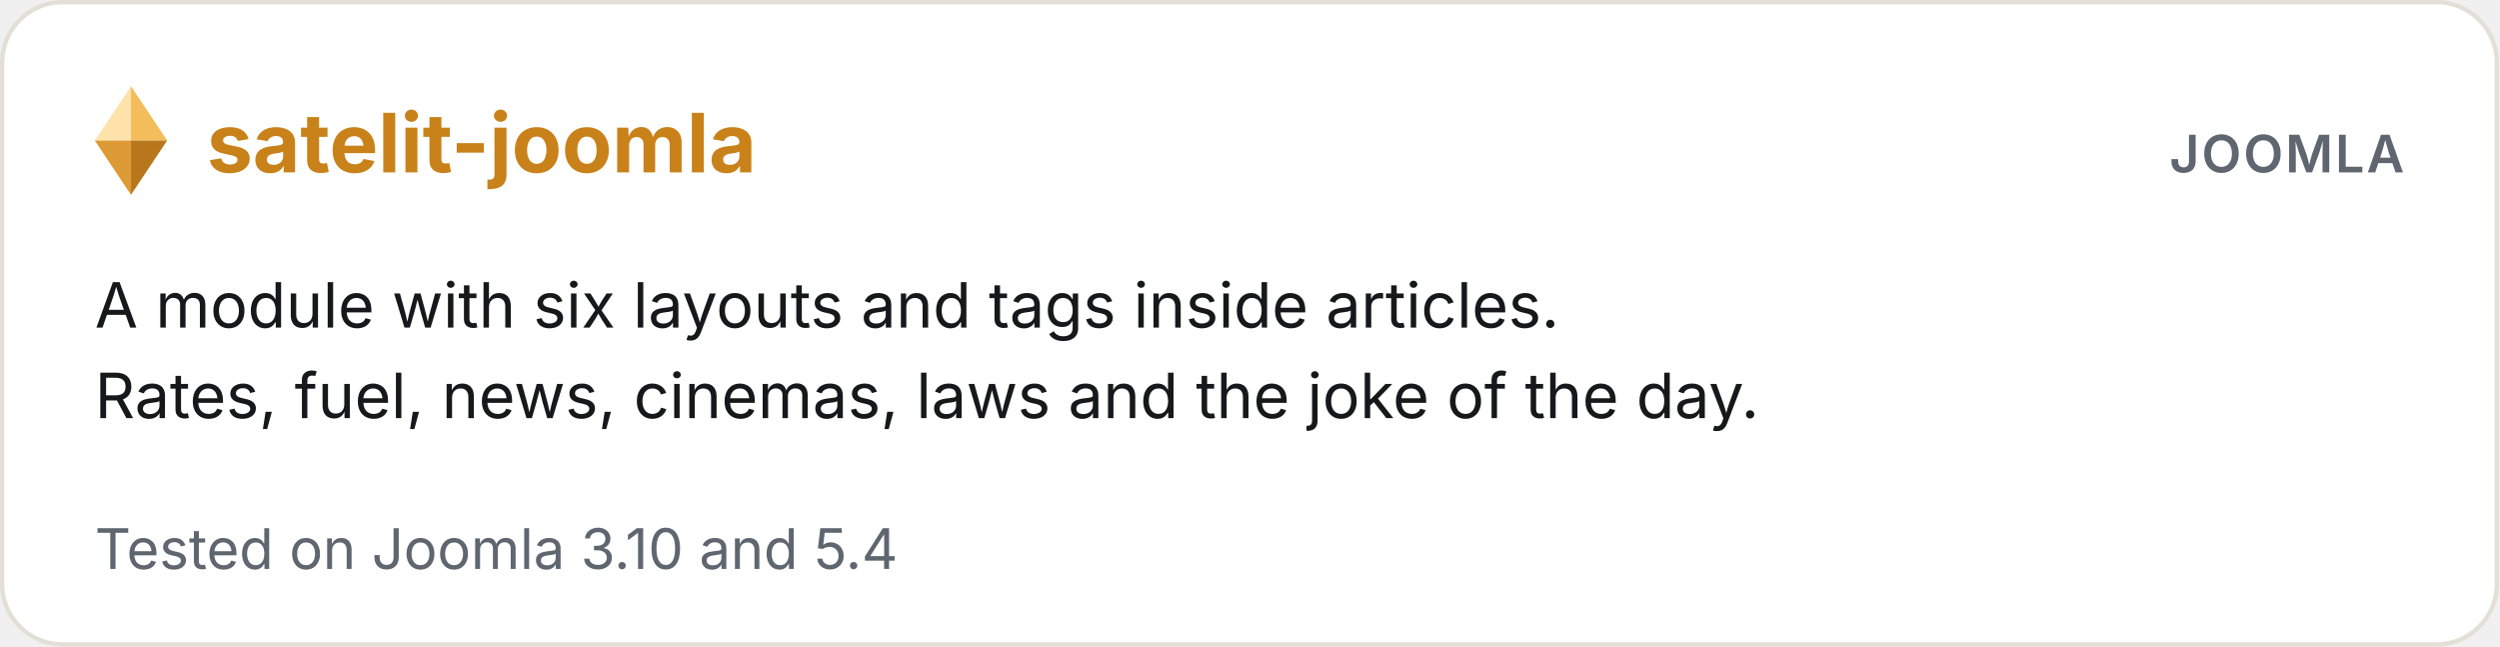
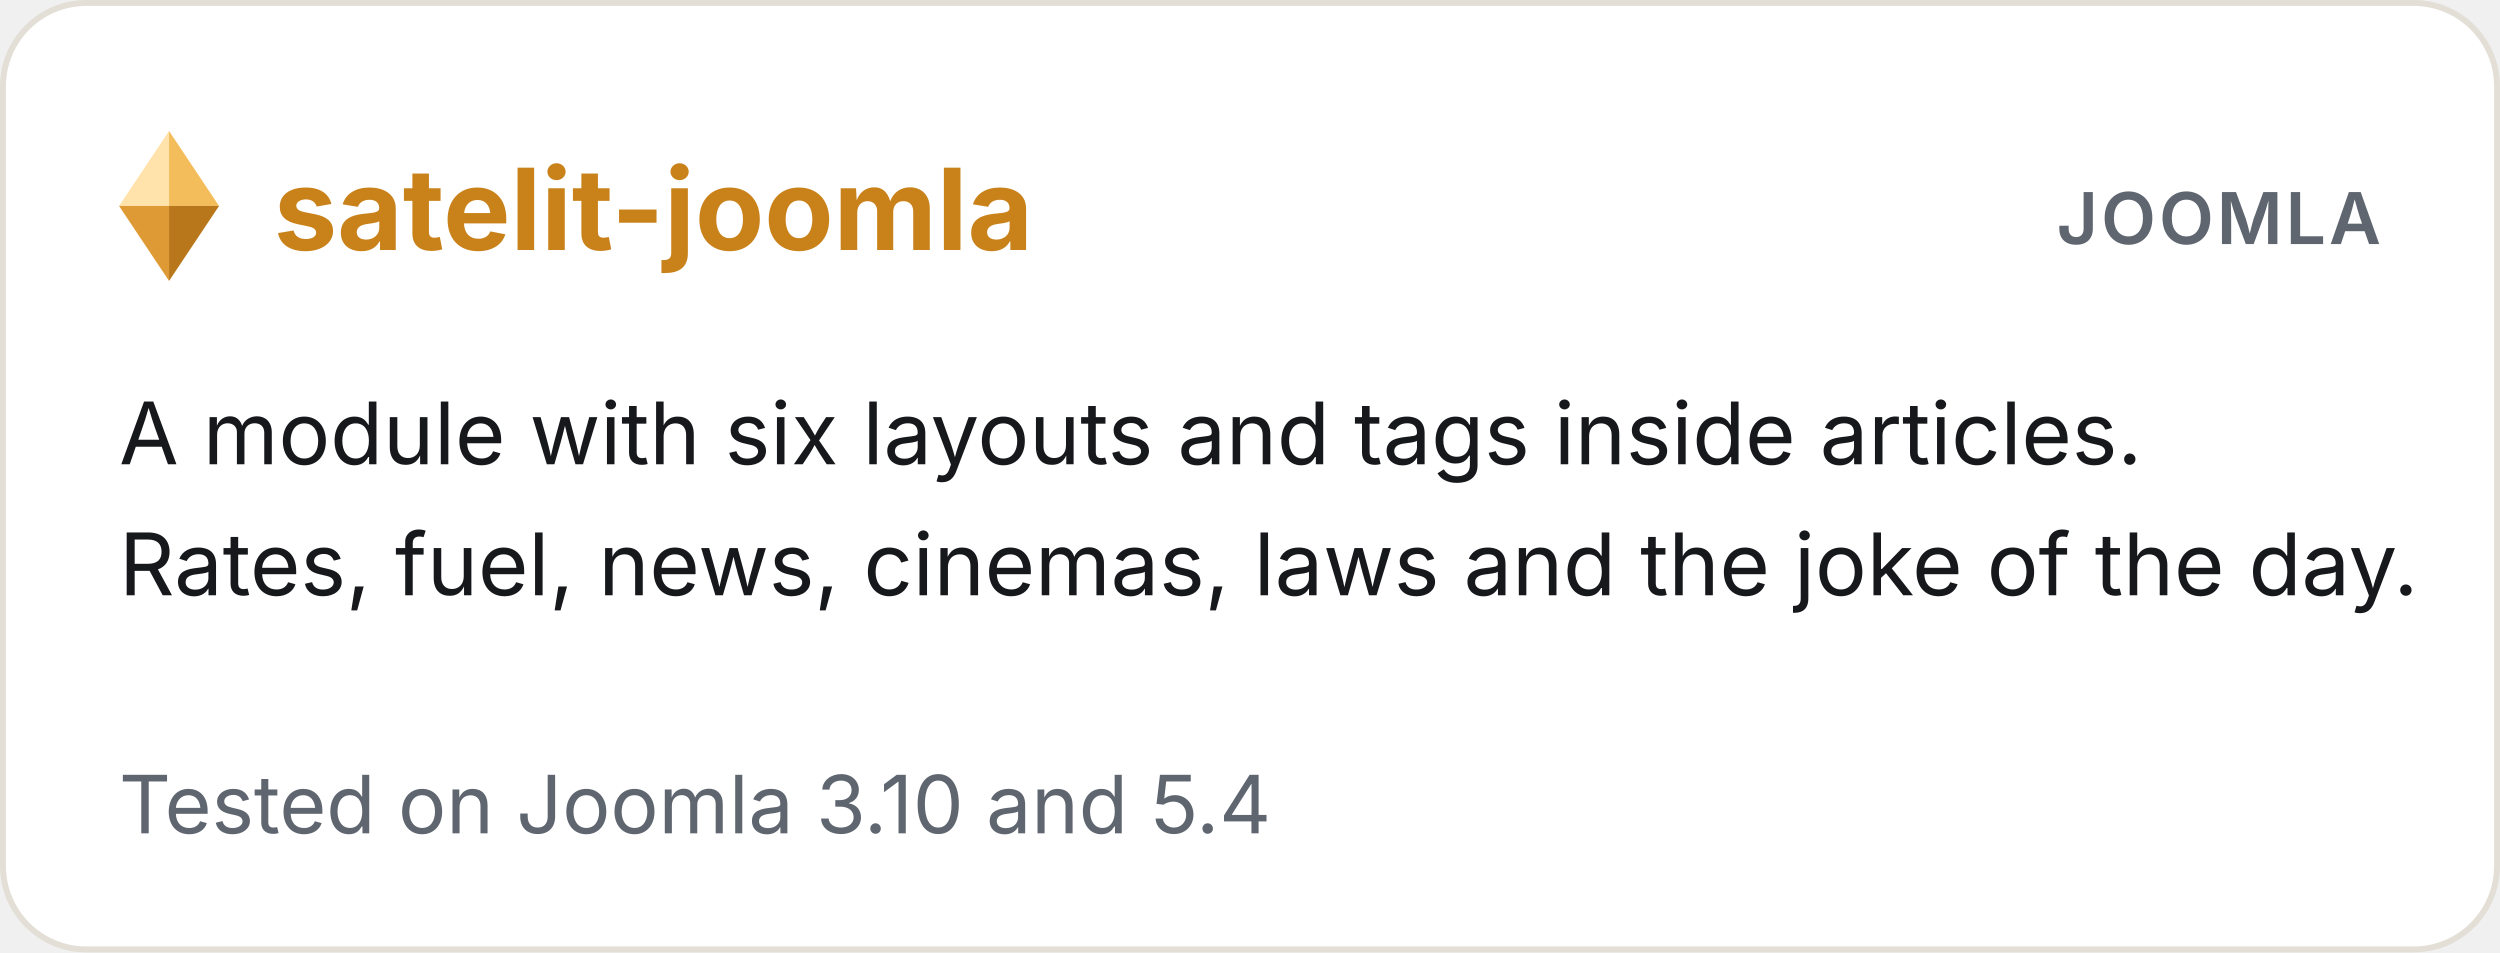
- <svg xmlns="http://www.w3.org/2000/svg" width="580" height="150" viewBox="0 0 580 150" role="img" aria-label="satelit-joomla: A module with six layouts and tags inside articles. Rates, fuel, news, cinemas, laws and the joke of the day.">
-   <style>.n{font:700 19px -apple-system,BlinkMacSystemFont,'Segoe UI',Inter,Helvetica,Arial,sans-serif;fill:#C9821A}.d{font:400 14.5px -apple-system,BlinkMacSystemFont,'Segoe UI',Inter,Helvetica,Arial,sans-serif;fill:#16181B}.m{font:400 13px -apple-system,BlinkMacSystemFont,'Segoe UI',Inter,Helvetica,Arial,sans-serif;fill:#5F6670}.tag{font:600 12px -apple-system,BlinkMacSystemFont,'Segoe UI',Inter,Helvetica,Arial,sans-serif;fill:#5F6670;letter-spacing:.5px}
- .b{transition:none}.edge{stroke:#C9821A;stroke-opacity:0;animation:e 5s ease-in-out infinite 0.8s}@keyframes e{0%,70%,100%{stroke-opacity:0}85%{stroke-opacity:.6}}@media (prefers-reduced-motion:reduce){*{animation:none!important}}</style>
-   <rect x=".5" y=".5" width="579" height="149" rx="14" fill="#FFFFFF" stroke="#E3DFD6" />
-   <rect x=".5" y=".5" width="579" height="149" rx="14" fill="none" class="edge" stroke-width="1.5" />
-   <g transform="translate(22 20) scale(0.42)" class="">
+ <svg xmlns="http://www.w3.org/2000/svg" width="420" height="160" viewBox="0 0 420 160" role="img" aria-label="satelit-joomla: A module with six layouts and tags inside articles. Rates, fuel, news, cinemas, laws and the joke of the day.">
+   <style>.n{font:700 19px -apple-system,BlinkMacSystemFont,'Segoe UI',Inter,Helvetica,Arial,sans-serif;fill:#C9821A}.d{font:400 14.5px -apple-system,BlinkMacSystemFont,'Segoe UI',Inter,Helvetica,Arial,sans-serif;fill:#16181B}.m{font:400 13.5px -apple-system,BlinkMacSystemFont,'Segoe UI',Inter,Helvetica,Arial,sans-serif;fill:#5F6670}.tag{font:600 12px -apple-system,BlinkMacSystemFont,'Segoe UI',Inter,Helvetica,Arial,sans-serif;fill:#5F6670;letter-spacing:.5px}
+ .edge{stroke:#C9821A;stroke-opacity:0;animation:e 5s ease-in-out infinite 0.8s}@keyframes e{0%,70%,100%{stroke-opacity:0}85%{stroke-opacity:.6}}@media (prefers-reduced-motion:reduce){*{animation:none!important}}</style>
+   <rect x=".5" y=".5" width="419" height="159" rx="14" fill="#FFFFFF" stroke="#E3DFD6" />
+   <rect x=".5" y=".5" width="419" height="159" rx="14" fill="none" class="edge" stroke-width="1.5" />
+   <g transform="translate(20 22) scale(0.42)" class="">
    <path d="M0 30L20 0L20 30Z" fill="#FFE3AA" />
    <path d="M20 0L40 30L20 30Z" fill="#F3BD5C" />
    <path d="M0 30L20 60L20 30Z" fill="#DE9A35" />
    <path d="M20 60L40 30L20 30Z" fill="#B9771B" />
  </g>
-   <text x="48" y="40" class="n">satelit-joomla</text>
-   <text x="558" y="40" class="tag" text-anchor="end">JOOMLA</text>
-   <text x="22" y="76" class="d">A module with six layouts and tags inside articles.</text>
-   <text x="22" y="97" class="d">Rates, fuel, news, cinemas, laws and the joke of the day.</text>
-   <text x="22" y="132" class="m">Tested on Joomla 3.10 and 5.4</text>
+   <text x="46" y="42" class="n">satelit-joomla</text>
+   <text x="400" y="41" class="tag" text-anchor="end">JOOMLA</text>
+   <text x="20" y="78" class="d">A module with six layouts and tags inside articles.</text>
+   <text x="20" y="100" class="d">Rates, fuel, news, cinemas, laws and the joke of the day.</text>
+   <text x="20" y="140" class="m">Tested on Joomla 3.10 and 5.4</text>
</svg>
